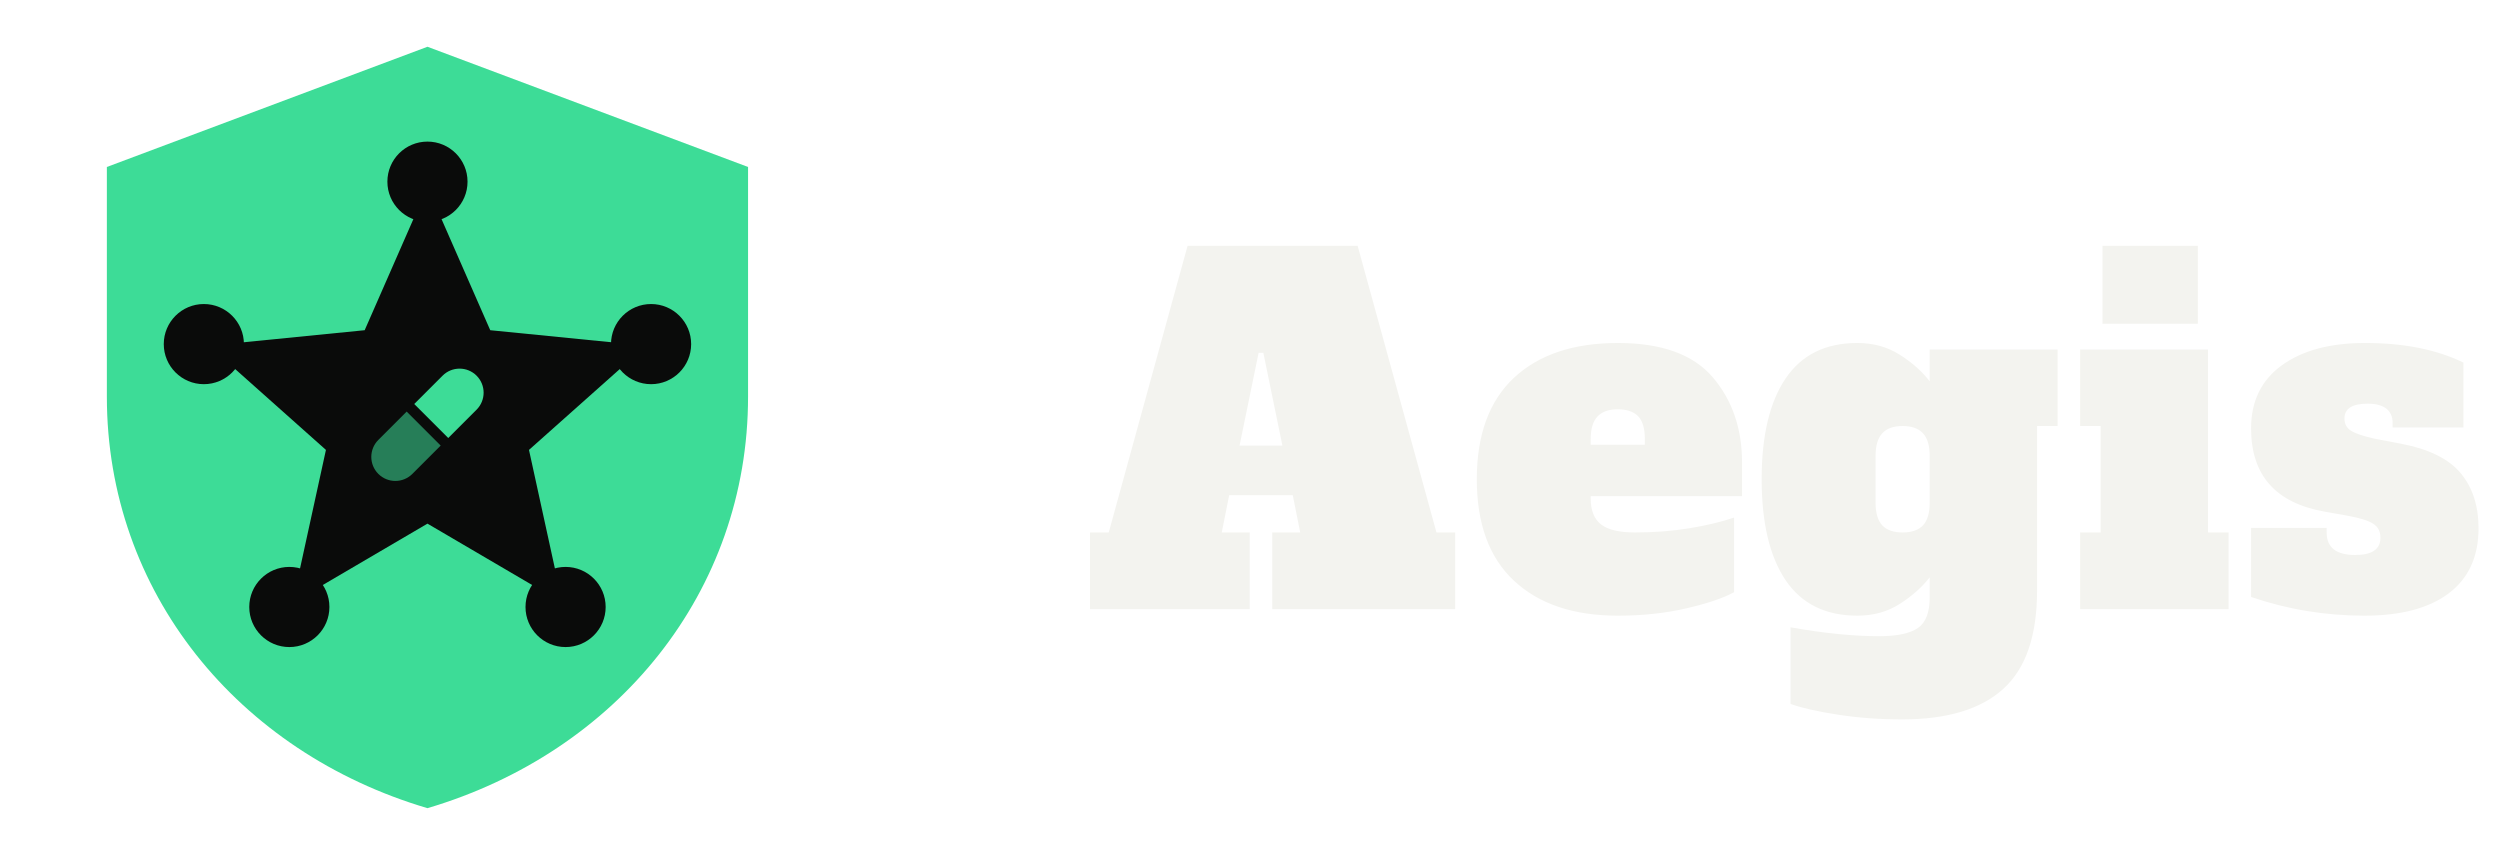
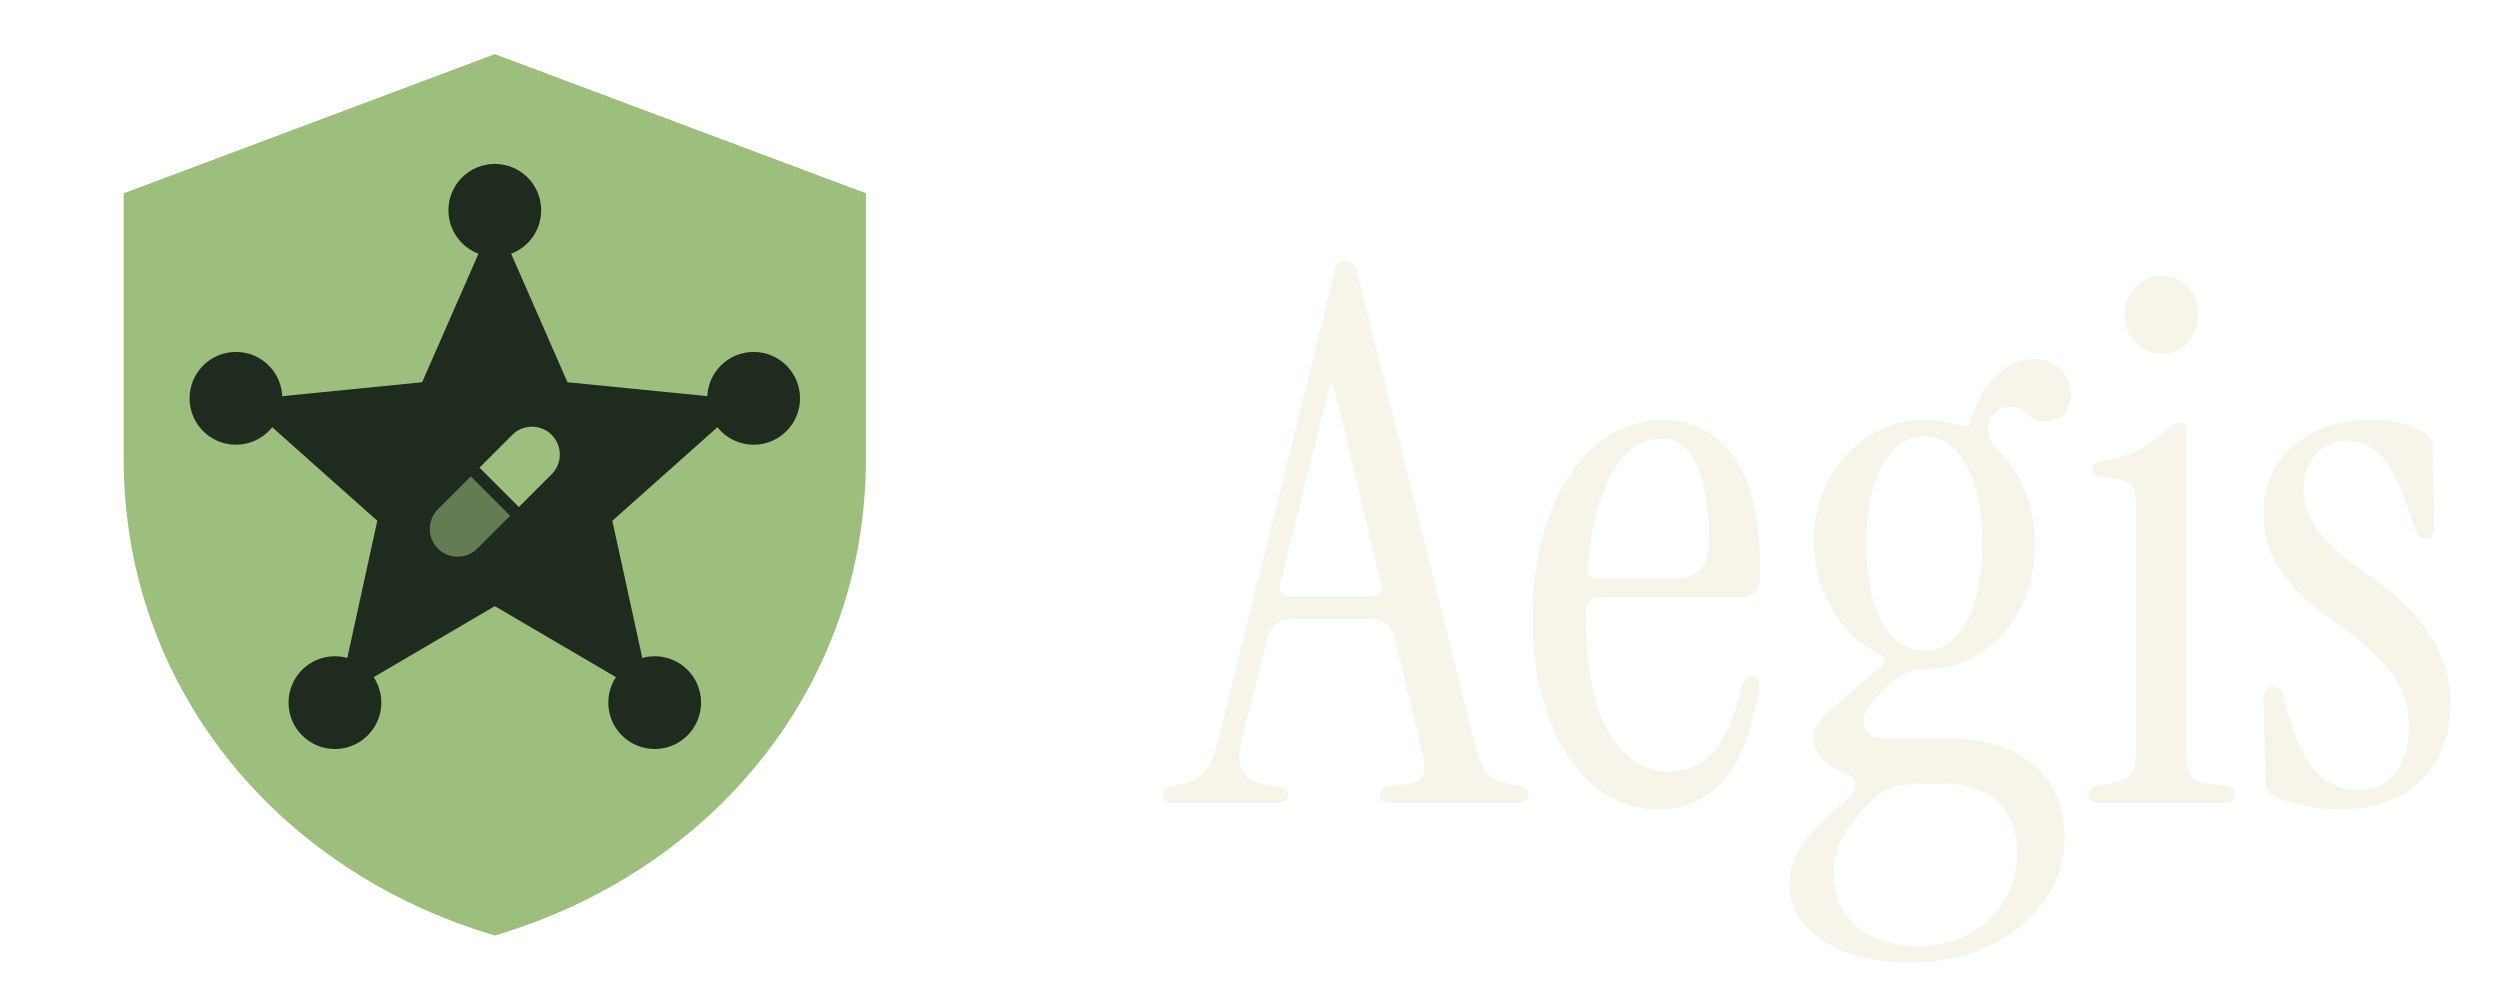
- <svg xmlns="http://www.w3.org/2000/svg" viewBox="0 0 116.97 40" role="img" aria-label="Aegis">
+ <svg xmlns="http://www.w3.org/2000/svg" viewBox="0 0 101.05 40" role="img" aria-label="Aegis">
  <g transform="scale(1.25)">
-     <path fill="#3DDC97" d="M16 1.75 28 6.25v8.6c0 7.3-4.9 13.3-12 15.4C8.9 28.15 4 22.15 4 14.85v-8.6L16 1.75Z" />
-     <g fill="#0A0B0A">
+     <path fill="#9DBF7E" d="M16 1.75 28 6.25v8.6c0 7.3-4.9 13.3-12 15.4C8.9 28.15 4 22.15 4 14.85v-8.6L16 1.75Z" />
+     <g fill="#1F2B1F">
      <path d="M16.00 7.00 L18.35 12.36 L24.18 12.94 L19.80 16.84 L21.05 22.56 L16.00 19.60 L10.95 22.56 L12.20 16.84 L7.82 12.94 L13.65 12.36Z" />
      <circle cx="16.0" cy="6.8" r="1.5" />
      <circle cx="24.37" cy="12.88" r="1.5" />
      <circle cx="21.17" cy="22.72" r="1.5" />
      <circle cx="10.83" cy="22.72" r="1.5" />
      <circle cx="7.63" cy="12.88" r="1.5" />
    </g>
-     <g transform="rotate(45 16 15.9)" fill="#3DDC97">
+     <g transform="rotate(45 16 15.9)" fill="#9DBF7E">
      <path d="M15.1 15.7v-1.5a.9.9 0 0 1 1.8 0v1.5h-1.8Z" />
      <path fill-opacity=".55" d="M15.1 16.1h1.8v1.5a.9.9 0 0 1-1.8 0v-1.5Z" />
    </g>
  </g>
-   <path transform="translate(51 11.5) scale(0.85)" fill="#F3F3EF" d="M19.07 15.78H20.1V20H10.03V15.78H11.57L11.16 13.73H7.66L7.25 15.78H8.79V20H0V15.78H1.03L5.37 0H14.73ZM8.23 11H10.59L9.54 5.89H9.28ZM21.29 12.85Q21.29 9.18 23.34 7.26Q25.4 5.35 29.05 5.35Q32.67 5.35 34.28 7.24Q35.89 9.13 35.89 11.93V13.78H27.56V13.93Q27.56 14.88 28.12 15.33Q28.69 15.78 30 15.78Q31.57 15.78 32.98 15.55Q34.4 15.32 35.45 14.96V19.07Q34.55 19.56 32.81 19.96Q31.08 20.36 29.05 20.36Q25.4 20.36 23.34 18.44Q21.29 16.53 21.29 12.85ZM30.54 10.95V10.64Q30.54 9.77 30.17 9.38Q29.79 9 29.05 9Q28.3 9 27.93 9.4Q27.56 9.79 27.56 10.64V10.95ZM38.56 25.22V21Q41.29 21.49 43.44 21.49Q44.91 21.49 45.57 21.04Q46.22 20.59 46.22 19.36V18.25Q45.58 19.07 44.56 19.72Q43.55 20.36 42.24 20.36Q39.61 20.36 38.29 18.41Q36.97 16.45 36.97 12.85Q36.97 9.25 38.29 7.3Q39.61 5.35 42.24 5.35Q43.55 5.35 44.56 5.99Q45.58 6.63 46.22 7.46V5.71H53.26V9.92H52.13V18.97Q52.13 22.7 50.28 24.38Q48.43 26.07 44.7 26.07Q42.85 26.07 41.17 25.81Q39.49 25.55 38.56 25.22ZM46.22 14.14V11.57Q46.22 10.72 45.85 10.32Q45.48 9.92 44.73 9.92Q43.98 9.92 43.61 10.32Q43.24 10.72 43.24 11.57V14.14Q43.24 14.99 43.61 15.39Q43.98 15.78 44.73 15.78Q45.48 15.78 45.85 15.39Q46.22 14.99 46.22 14.14ZM55.73 4.29V0H60.98V4.29ZM54.5 20V15.78H55.63V9.92H54.5V5.71H61.54V15.78H62.67V20ZM63.91 19.33V15.53H68.07V15.78Q68.07 17.02 69.64 17.02Q71.03 17.02 71.03 16.07Q71.03 15.55 70.63 15.3Q70.23 15.04 69.23 14.86L67.94 14.63Q63.91 13.91 63.91 10.05Q63.91 7.81 65.6 6.58Q67.3 5.35 70.18 5.35Q73.39 5.35 75.6 6.43V10H71.7V9.74Q71.7 9.23 71.35 8.96Q71 8.69 70.33 8.69Q69.05 8.69 69.05 9.51Q69.05 9.95 69.41 10.18Q69.77 10.41 70.72 10.62L72.19 10.9Q74.47 11.34 75.45 12.52Q76.43 13.7 76.43 15.55Q76.43 17.89 74.79 19.13Q73.16 20.36 70.15 20.36Q66.92 20.36 63.91 19.33Z" />
+   <path transform="translate(47.54 32.45)" fill="#F7F4EA" d="M-0.09 0.0Q-0.54 0.0 -0.54 -0.3Q-0.54 -0.6 -0.12 -0.69L0.33 -0.78Q0.93 -0.9 1.23 -1.365Q1.53 -1.83 1.74 -2.67L6.39 -21.42Q6.45 -21.72 6.585 -21.81Q6.72 -21.9 6.84 -21.9Q6.99 -21.9 7.125 -21.81Q7.26 -21.72 7.32 -21.42L12.06 -2.4Q12.27 -1.56 12.54 -1.23Q12.81 -0.9 13.38 -0.78L13.83 -0.69Q14.25 -0.6 14.25 -0.3Q14.25 0.0 13.8 0.0H8.67Q8.25 0.0 8.25 -0.33Q8.25 -0.66 8.76 -0.69L9.33 -0.75Q9.84 -0.81 9.975 -1.08Q10.11 -1.35 9.96 -2.01L8.82 -6.66Q8.64 -7.44 7.83 -7.44H4.68Q3.9 -7.44 3.69 -6.66L2.67 -2.64Q2.22 -0.93 3.57 -0.75L4.02 -0.69Q4.53 -0.6 4.53 -0.33Q4.53 0.0 4.11 0.0ZM4.59 -8.34H7.89Q8.37 -8.34 8.28 -8.85L6.36 -16.89H6.21L4.2 -8.85Q4.11 -8.34 4.59 -8.34ZM19.47 0.27Q18.03 0.27 16.89 -0.69Q15.75 -1.65 15.075 -3.405Q14.4 -5.16 14.4 -7.47Q14.4 -9.84 15.09 -11.64Q15.78 -13.44 16.98 -14.46Q18.18 -15.48 19.65 -15.48Q21.42 -15.48 22.515 -14.025Q23.61 -12.57 23.61 -9.3Q23.61 -8.31 22.86 -8.31H17.16Q16.56 -8.31 16.56 -7.62Q16.56 -4.44 17.49 -2.85Q18.42 -1.26 19.86 -1.26Q21.0 -1.26 21.72 -2.07Q22.44 -2.88 22.89 -4.8Q22.98 -5.13 23.28 -5.13Q23.64 -5.13 23.55 -4.53Q23.07 -1.86 22.02 -0.795Q20.97 0.27 19.47 0.27ZM17.07 -9.06H20.1Q21.54 -9.06 21.54 -10.56Q21.54 -12.51 21.06 -13.62Q20.58 -14.73 19.62 -14.73Q18.45 -14.73 17.655 -13.38Q16.86 -12.03 16.62 -9.54Q16.56 -9.06 17.07 -9.06ZM29.7 6.45Q27.42 6.45 26.1 5.535Q24.78 4.62 24.78 3.33Q24.78 2.79 24.93 2.355Q25.08 1.92 25.575 1.35Q26.07 0.78 27.09 -0.12Q27.45 -0.45 27.45 -0.735Q27.45 -1.02 27.09 -1.17Q26.01 -1.62 25.8 -2.325Q25.59 -3.03 26.31 -3.63L28.47 -5.49Q28.83 -5.79 28.44 -6.0Q27.21 -6.6 26.49 -7.86Q25.77 -9.12 25.77 -10.56Q25.77 -11.94 26.37 -13.05Q26.97 -14.16 27.99 -14.82Q29.01 -15.48 30.27 -15.48Q30.99 -15.48 31.65 -15.24Q32.07 -15.09 32.16 -15.51Q32.43 -16.65 33.165 -17.295Q33.9 -17.94 34.62 -17.94Q35.31 -17.94 35.745 -17.535Q36.18 -17.13 36.18 -16.53Q36.18 -16.02 35.88 -15.72Q35.58 -15.42 35.13 -15.42Q34.74 -15.42 34.56 -15.57Q34.38 -15.72 34.23 -15.87Q34.08 -16.02 33.75 -16.02Q33.03 -16.02 32.85 -15.24Q32.76 -14.94 32.865 -14.73Q32.97 -14.52 33.18 -14.31Q33.9 -13.62 34.305 -12.63Q34.71 -11.64 34.71 -10.44Q34.71 -9.0 34.125 -7.86Q33.54 -6.72 32.535 -6.06Q31.53 -5.4 30.27 -5.4Q29.73 -5.4 29.34 -5.175Q28.95 -4.95 28.56 -4.53L28.05 -3.96Q27.66 -3.48 27.825 -3.045Q27.99 -2.61 28.65 -2.61H31.23Q33.39 -2.61 34.65 -1.545Q35.91 -0.48 35.91 1.38Q35.91 2.85 35.07 3.99Q34.23 5.13 32.835 5.79Q31.44 6.45 29.7 6.45ZM30.24 -6.15Q31.32 -6.15 31.95 -7.32Q32.58 -8.49 32.58 -10.5Q32.58 -12.45 31.935 -13.635Q31.29 -14.82 30.24 -14.82Q29.19 -14.82 28.545 -13.635Q27.9 -12.45 27.9 -10.5Q27.9 -8.49 28.53 -7.32Q29.16 -6.15 30.24 -6.15ZM30.06 5.79Q31.14 5.79 32.04 5.31Q32.94 4.83 33.465 3.975Q33.99 3.12 33.99 2.04Q33.99 0.69 33.195 -0.045Q32.4 -0.78 30.96 -0.78H30.27Q29.34 -0.78 28.875 -0.6Q28.41 -0.42 27.99 0.03Q27.06 1.02 26.82 1.62Q26.58 2.22 26.58 2.85Q26.58 4.17 27.495 4.98Q28.41 5.79 30.06 5.79ZM39.84 -18.15Q39.21 -18.15 38.775 -18.6Q38.34 -19.05 38.34 -19.74Q38.34 -20.43 38.775 -20.865Q39.21 -21.3 39.84 -21.3Q40.47 -21.3 40.89 -20.865Q41.31 -20.43 41.31 -19.74Q41.31 -19.05 40.89 -18.6Q40.47 -18.15 39.84 -18.15ZM37.32 0.0Q36.87 0.0 36.87 -0.33Q36.87 -0.6 37.26 -0.69L37.62 -0.75Q38.37 -0.87 38.58 -1.125Q38.79 -1.38 38.79 -2.01V-12.09Q38.79 -12.63 38.625 -12.825Q38.46 -13.02 38.04 -13.08L37.41 -13.17Q37.02 -13.2 37.02 -13.5Q37.02 -13.74 37.5 -13.83Q38.43 -13.98 39.0 -14.31Q39.57 -14.64 40.11 -15.12Q40.38 -15.39 40.56 -15.39Q40.83 -15.39 40.83 -15.03V-2.01Q40.83 -1.38 41.01 -1.11Q41.19 -0.84 41.7 -0.78L42.45 -0.69Q42.78 -0.63 42.78 -0.36Q42.78 0.0 42.33 0.0ZM47.04 0.27Q46.35 0.27 45.57 0.105Q44.79 -0.06 44.31 -0.3Q44.04 -0.45 44.04 -0.81L43.95 -4.17Q43.95 -4.68 44.34 -4.68Q44.67 -4.68 44.79 -4.2Q45.3 -2.07 46.035 -1.29Q46.77 -0.51 47.82 -0.51Q48.69 -0.51 49.26 -1.185Q49.83 -1.86 49.83 -3.06Q49.83 -4.26 49.17 -5.19Q48.51 -6.12 46.95 -7.23Q45.39 -8.28 44.67 -9.345Q43.95 -10.41 43.95 -11.67Q43.95 -13.38 45.15 -14.43Q46.35 -15.48 48.33 -15.48Q48.93 -15.48 49.5 -15.345Q50.07 -15.21 50.52 -14.91Q50.79 -14.73 50.79 -14.43L50.85 -11.13Q50.85 -10.68 50.49 -10.68Q50.28 -10.68 50.19 -10.815Q50.1 -10.95 50.04 -11.16Q49.44 -13.11 48.84 -13.875Q48.24 -14.64 47.37 -14.64Q46.59 -14.64 46.08 -14.1Q45.57 -13.56 45.57 -12.75Q45.57 -11.7 46.2 -10.92Q46.83 -10.14 48.48 -9.0Q49.98 -7.92 50.745 -6.675Q51.51 -5.43 51.51 -3.96Q51.51 -2.04 50.28 -0.885Q49.05 0.27 47.04 0.27Z" />
</svg>
